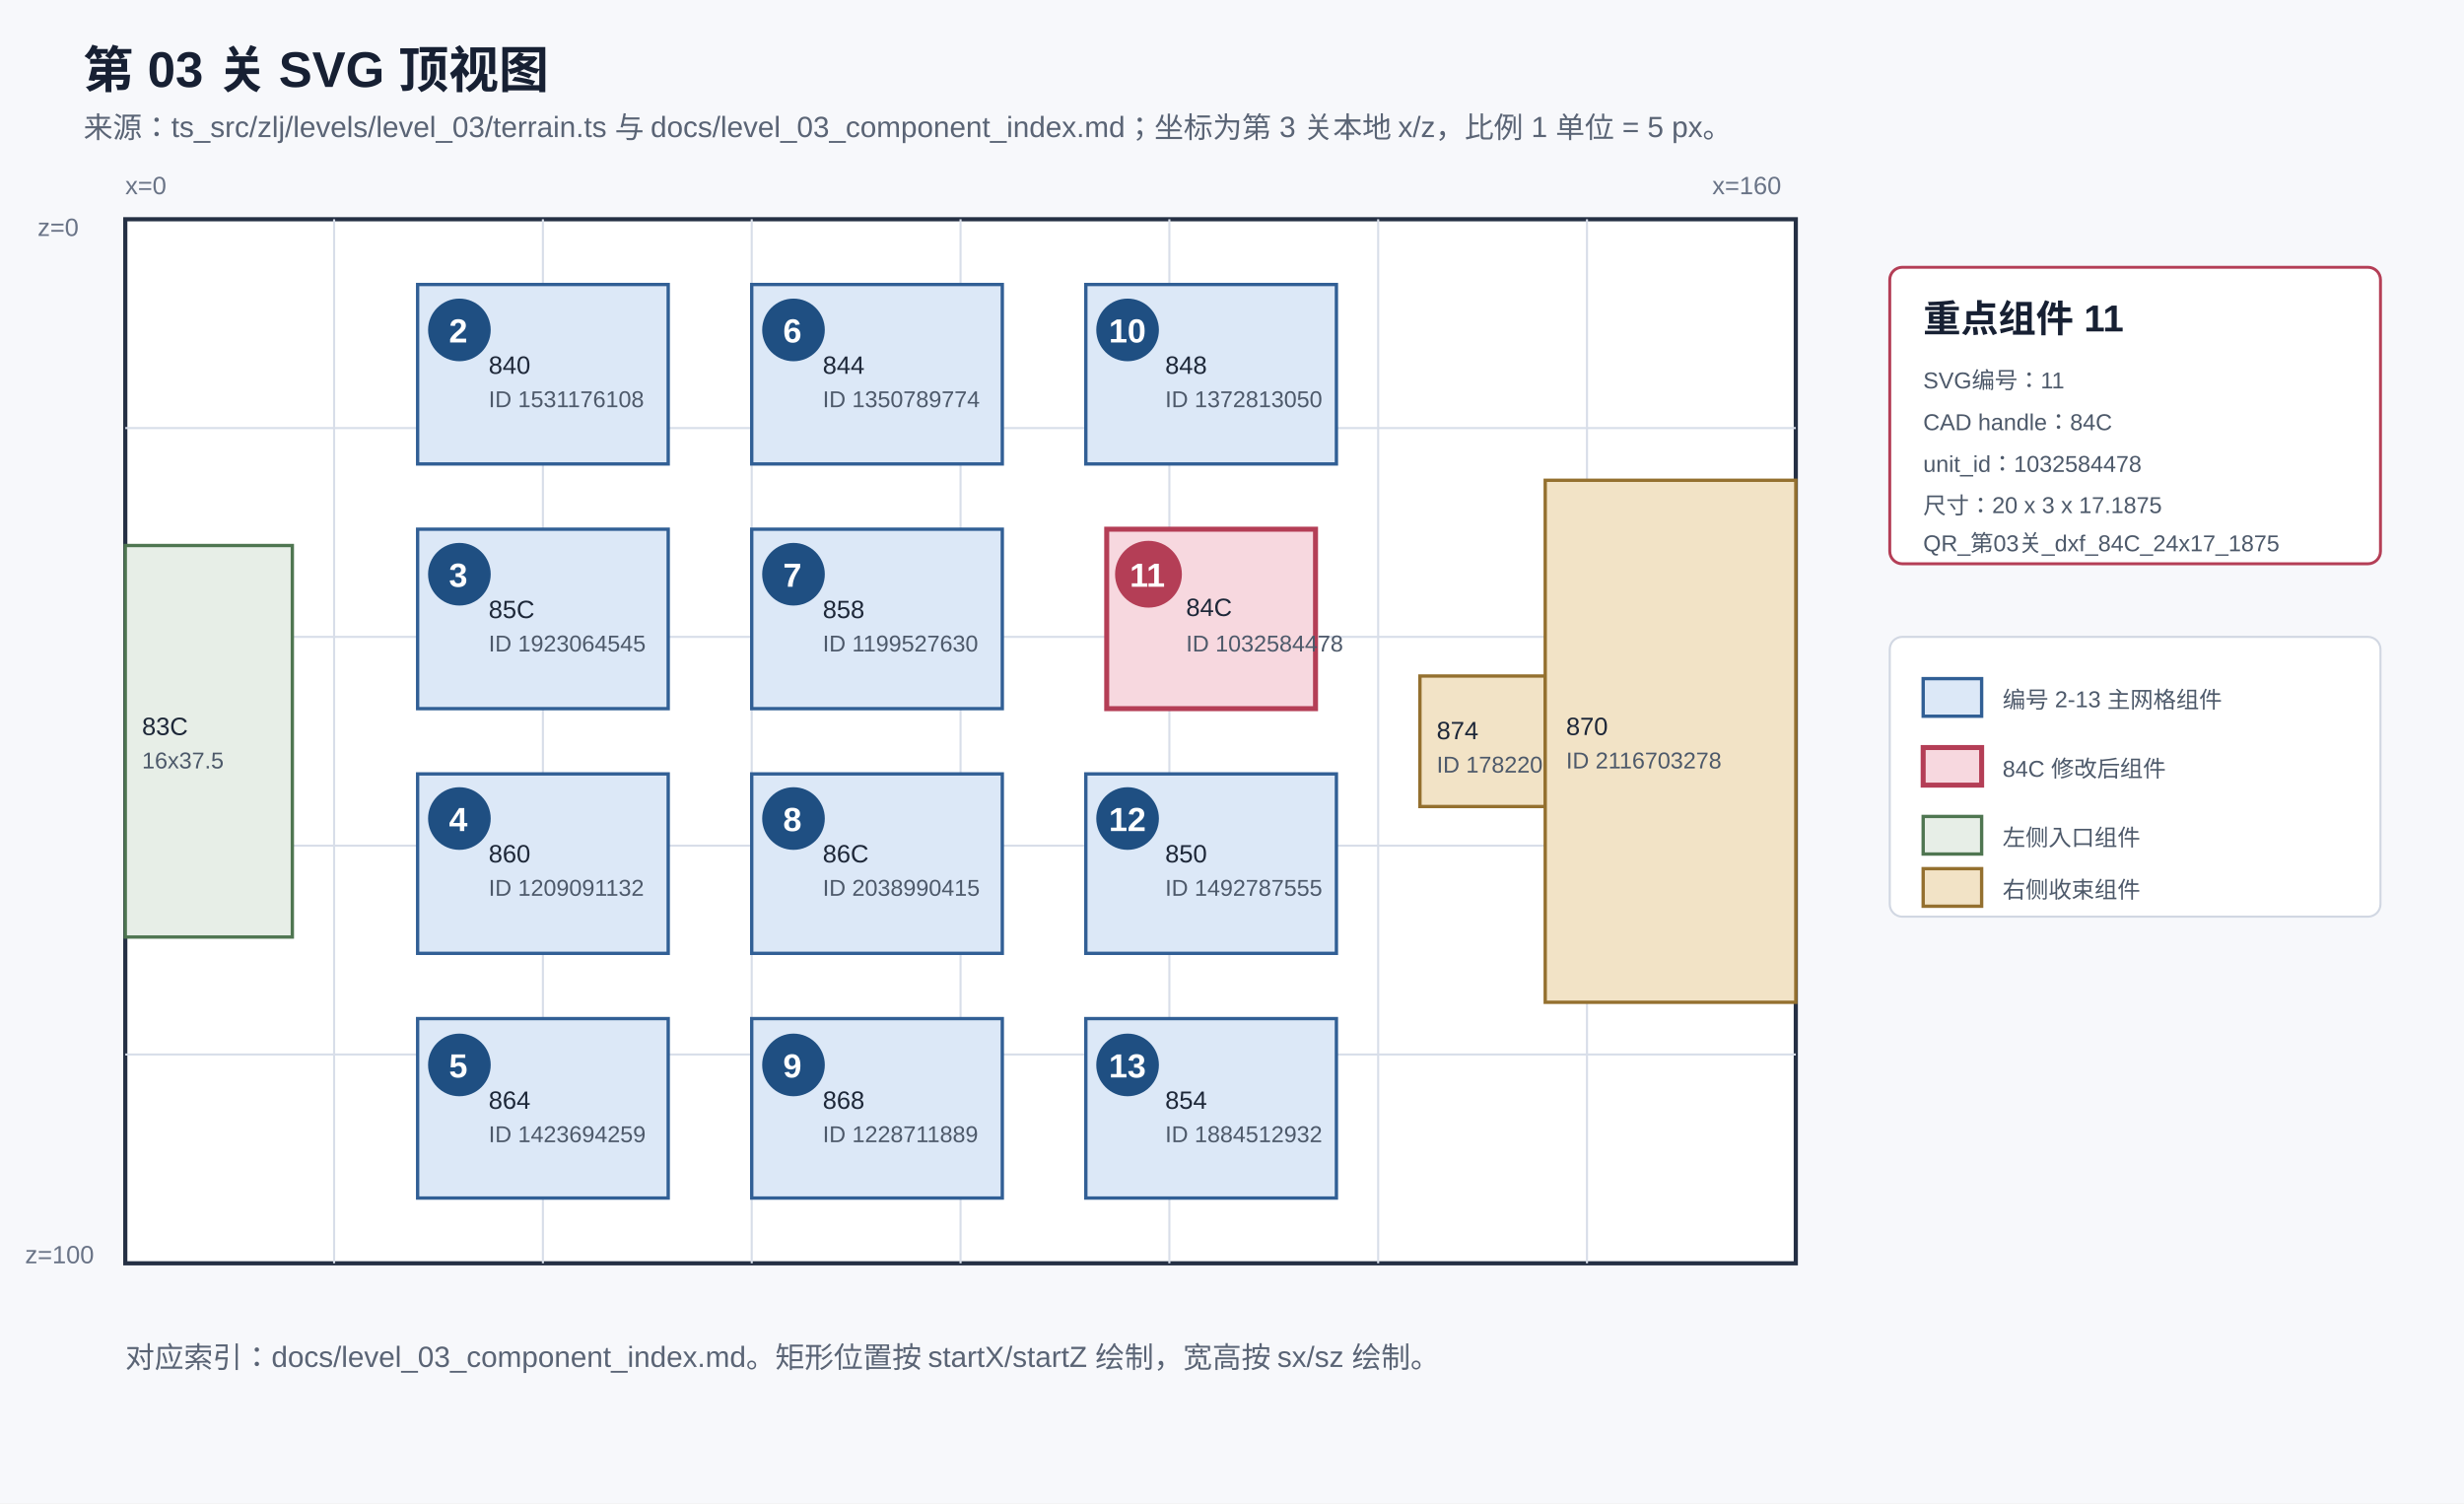
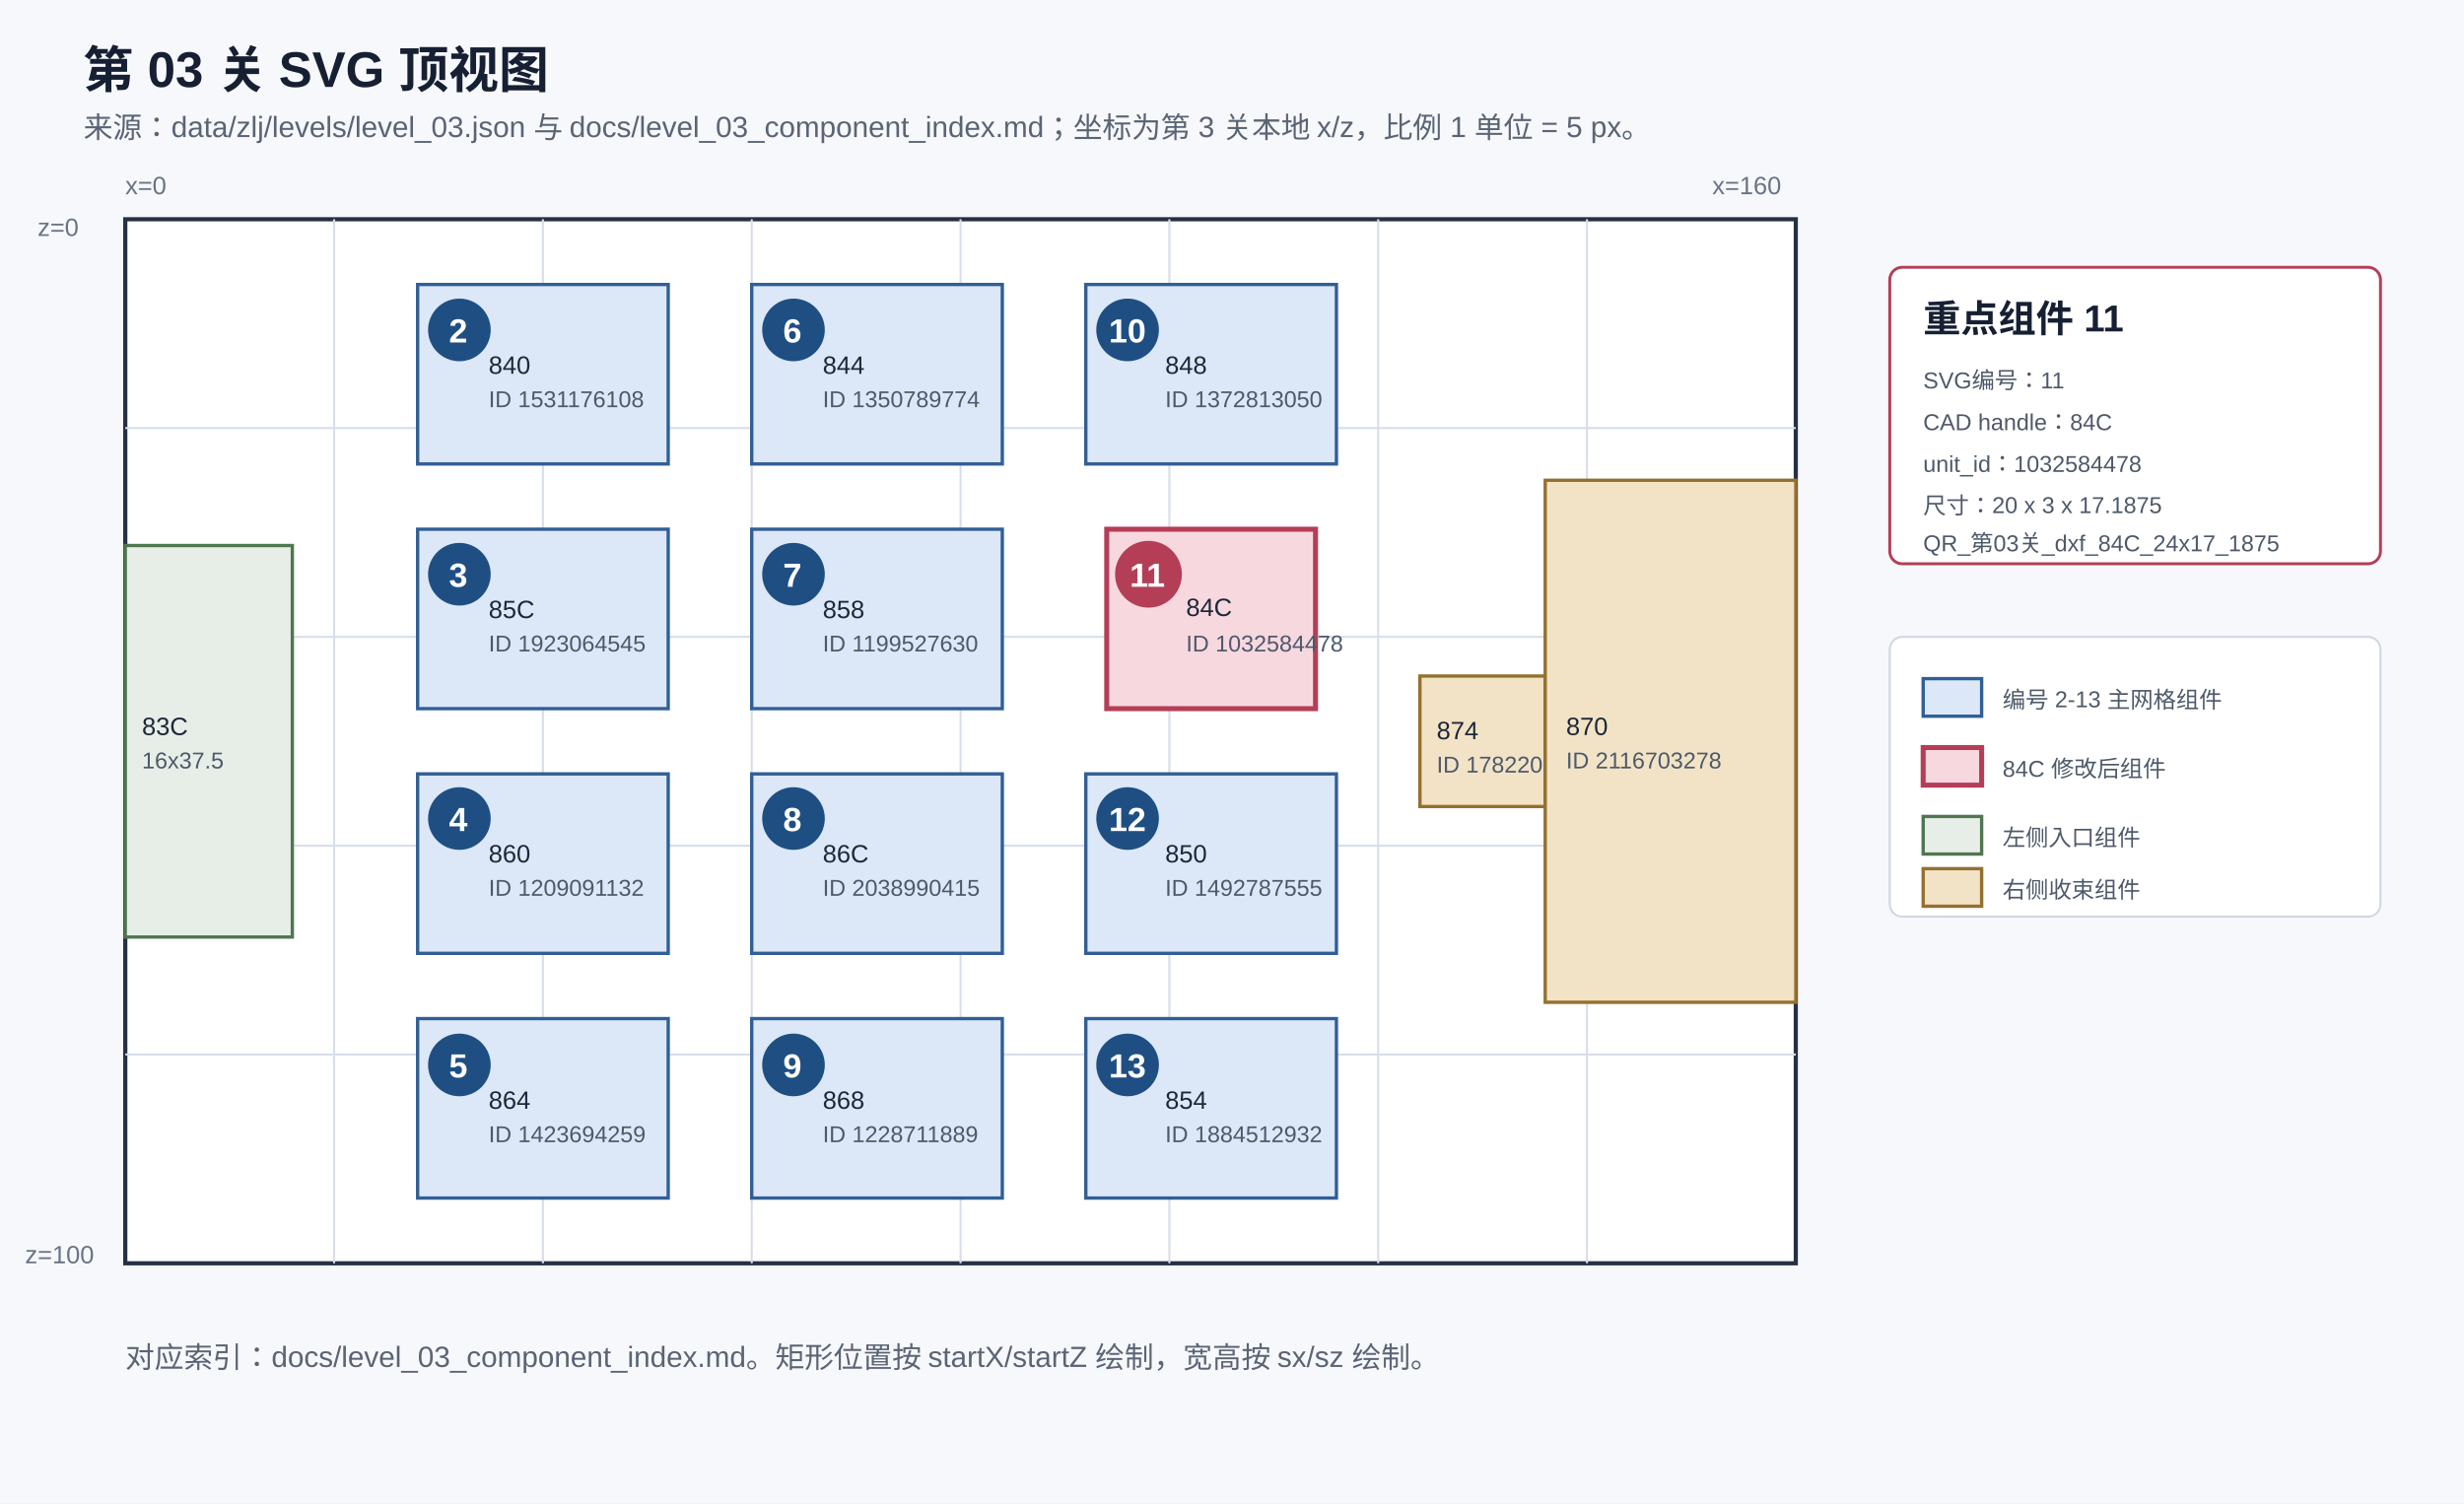
<svg xmlns="http://www.w3.org/2000/svg" width="1180" height="720" viewBox="0 0 1180 720">
  <defs>
    <style>
      .page { fill: #f7f8fb; }
      .title { font: 700 24px Arial, "Noto Sans SC", sans-serif; fill: #172033; }
      .subtitle { font: 14px Arial, "Noto Sans SC", sans-serif; fill: #5a6475; }
      .axis { font: 12px Arial, "Noto Sans SC", sans-serif; fill: #697386; }
      .frame { fill: #ffffff; stroke: #253044; stroke-width: 2; }
      .grid { stroke: #d8dee9; stroke-width: 1; }
      .piece { fill: #dce8f7; stroke: #315f95; stroke-width: 1.6; }
      .piece-side { fill: #e7eee7; stroke: #4f7651; stroke-width: 1.6; }
      .piece-end { fill: #f2e3c6; stroke: #94702f; stroke-width: 1.6; }
      .piece-focus { fill: #f7d8df; stroke: #b43e56; stroke-width: 2.4; }
      .num { font: 700 16px Arial, "Noto Sans SC", sans-serif; fill: #ffffff; }
      .num-bg { fill: #1f4f82; }
      .num-bg-focus { fill: #b43e56; }
      .label { font: 12px Arial, "Noto Sans Mono", monospace; fill: #1d2738; }
      .small { font: 11px Arial, "Noto Sans SC", sans-serif; fill: #4d596a; }
      .callout { fill: #ffffff; stroke: #b43e56; stroke-width: 1.4; }
      .legend-box { fill: #ffffff; stroke: #d1d7e2; stroke-width: 1; }
    </style>
  </defs>
  <rect class="page" x="0" y="0" width="1180" height="720" />
  <text class="title" x="40" y="42">第 03 关 SVG 顶视图</text>
-   <text class="subtitle" x="40" y="66">来源：ts_src/zlj/levels/level_03/terrain.ts 与 docs/level_03_component_index.md；坐标为第 3 关本地 x/z，比例 1 单位 = 5 px。</text>
+   <text class="subtitle" x="40" y="66">来源：data/zlj/levels/level_03.json 与 docs/level_03_component_index.md；坐标为第 3 关本地 x/z，比例 1 单位 = 5 px。</text>
  <g id="level-03-top-view" transform="translate(60 105)">
    <rect class="frame" x="0" y="0" width="800" height="500" />
    <g id="grid">
      <line class="grid" x1="100" y1="0" x2="100" y2="500" />
      <line class="grid" x1="200" y1="0" x2="200" y2="500" />
      <line class="grid" x1="300" y1="0" x2="300" y2="500" />
      <line class="grid" x1="400" y1="0" x2="400" y2="500" />
      <line class="grid" x1="500" y1="0" x2="500" y2="500" />
      <line class="grid" x1="600" y1="0" x2="600" y2="500" />
      <line class="grid" x1="700" y1="0" x2="700" y2="500" />
      <line class="grid" x1="0" y1="100" x2="800" y2="100" />
      <line class="grid" x1="0" y1="200" x2="800" y2="200" />
      <line class="grid" x1="0" y1="300" x2="800" y2="300" />
      <line class="grid" x1="0" y1="400" x2="800" y2="400" />
    </g>
    <text class="axis" x="0" y="-12">x=0</text>
    <text class="axis" x="760" y="-12">x=160</text>
    <text class="axis" x="-42" y="8">z=0</text>
    <text class="axis" x="-48" y="500">z=100</text>
    <g id="pieces">
      <rect class="piece-side" x="0" y="156.25" width="80" height="187.5" />
      <text class="label" x="8" y="247">83C</text>
      <text class="small" x="8" y="263">16x37.5</text>
      <rect class="piece" x="140" y="31.25" width="120" height="85.938" />
      <circle class="num-bg" cx="160" cy="53" r="15" />
      <text class="num" x="155" y="59">2</text>
      <text class="label" x="174" y="74">840</text>
      <text class="small" x="174" y="90">ID 1531176108</text>
      <rect class="piece" x="140" y="148.438" width="120" height="85.938" />
      <circle class="num-bg" cx="160" cy="170" r="15" />
      <text class="num" x="155" y="176">3</text>
      <text class="label" x="174" y="191">85C</text>
      <text class="small" x="174" y="207">ID 1923064545</text>
      <rect class="piece" x="140" y="265.625" width="120" height="85.938" />
      <circle class="num-bg" cx="160" cy="287" r="15" />
      <text class="num" x="155" y="293">4</text>
      <text class="label" x="174" y="308">860</text>
      <text class="small" x="174" y="324">ID 1209091132</text>
      <rect class="piece" x="140" y="382.812" width="120" height="85.938" />
      <circle class="num-bg" cx="160" cy="405" r="15" />
      <text class="num" x="155" y="411">5</text>
      <text class="label" x="174" y="426">864</text>
      <text class="small" x="174" y="442">ID 1423694259</text>
      <rect class="piece" x="300" y="31.25" width="120" height="85.938" />
      <circle class="num-bg" cx="320" cy="53" r="15" />
      <text class="num" x="315" y="59">6</text>
      <text class="label" x="334" y="74">844</text>
      <text class="small" x="334" y="90">ID 1350789774</text>
      <rect class="piece" x="300" y="148.438" width="120" height="85.938" />
      <circle class="num-bg" cx="320" cy="170" r="15" />
      <text class="num" x="315" y="176">7</text>
      <text class="label" x="334" y="191">858</text>
      <text class="small" x="334" y="207">ID 1199527630</text>
      <rect class="piece" x="300" y="265.625" width="120" height="85.938" />
      <circle class="num-bg" cx="320" cy="287" r="15" />
      <text class="num" x="315" y="293">8</text>
      <text class="label" x="334" y="308">86C</text>
      <text class="small" x="334" y="324">ID 2038990415</text>
      <rect class="piece" x="300" y="382.812" width="120" height="85.938" />
      <circle class="num-bg" cx="320" cy="405" r="15" />
      <text class="num" x="315" y="411">9</text>
      <text class="label" x="334" y="426">868</text>
      <text class="small" x="334" y="442">ID 1228711889</text>
      <rect class="piece" x="460" y="31.25" width="120" height="85.938" />
      <circle class="num-bg" cx="480" cy="53" r="15" />
      <text class="num" x="471" y="59">10</text>
      <text class="label" x="498" y="74">848</text>
      <text class="small" x="498" y="90">ID 1372813050</text>
      <rect class="piece-focus" x="470" y="148.438" width="100" height="85.938" />
      <circle class="num-bg-focus" cx="490" cy="170" r="16" />
      <text class="num" x="481" y="176">11</text>
      <text class="label" x="508" y="190">84C</text>
      <text class="small" x="508" y="207">ID 1032584478</text>
      <rect class="piece" x="460" y="265.625" width="120" height="85.938" />
      <circle class="num-bg" cx="480" cy="287" r="15" />
      <text class="num" x="471" y="293">12</text>
      <text class="label" x="498" y="308">850</text>
      <text class="small" x="498" y="324">ID 1492787555</text>
      <rect class="piece" x="460" y="382.812" width="120" height="85.938" />
      <circle class="num-bg" cx="480" cy="405" r="15" />
      <text class="num" x="471" y="411">13</text>
      <text class="label" x="498" y="426">854</text>
      <text class="small" x="498" y="442">ID 1884512932</text>
      <rect class="piece-end" x="620" y="218.75" width="60" height="62.5" />
      <text class="label" x="628" y="249">874</text>
      <text class="small" x="628" y="265">ID 1782207572</text>
      <rect class="piece-end" x="680" y="125" width="120" height="250" />
      <text class="label" x="690" y="247">870</text>
      <text class="small" x="690" y="263">ID 2116703278</text>
    </g>
  </g>
  <g id="callout-84c" transform="translate(905 128)">
    <rect class="callout" x="0" y="0" width="235" height="142" rx="6" />
    <text class="title" x="16" y="31" style="font-size:18px">重点组件 11</text>
    <text class="small" x="16" y="58">SVG编号：11</text>
    <text class="small" x="16" y="78">CAD handle：84C</text>
    <text class="small" x="16" y="98">unit_id：1032584478</text>
    <text class="small" x="16" y="118">尺寸：20 x 3 x 17.1875</text>
    <text class="small" x="16" y="136">QR_第03关_dxf_84C_24x17_1875</text>
  </g>
  <g id="legend" transform="translate(905 305)">
    <rect class="legend-box" x="0" y="0" width="235" height="134" rx="6" />
    <rect class="piece" x="16" y="20" width="28" height="18" />
    <text class="small" x="54" y="34">编号 2-13 主网格组件</text>
    <rect class="piece-focus" x="16" y="53" width="28" height="18" />
    <text class="small" x="54" y="67">84C 修改后组件</text>
    <rect class="piece-side" x="16" y="86" width="28" height="18" />
    <text class="small" x="54" y="100">左侧入口组件</text>
    <rect class="piece-end" x="16" y="111" width="28" height="18" />
    <text class="small" x="54" y="125">右侧收束组件</text>
  </g>
  <text class="subtitle" x="60" y="655">对应索引：docs/level_03_component_index.md。矩形位置按 startX/startZ 绘制，宽高按 sx/sz 绘制。</text>
</svg>
